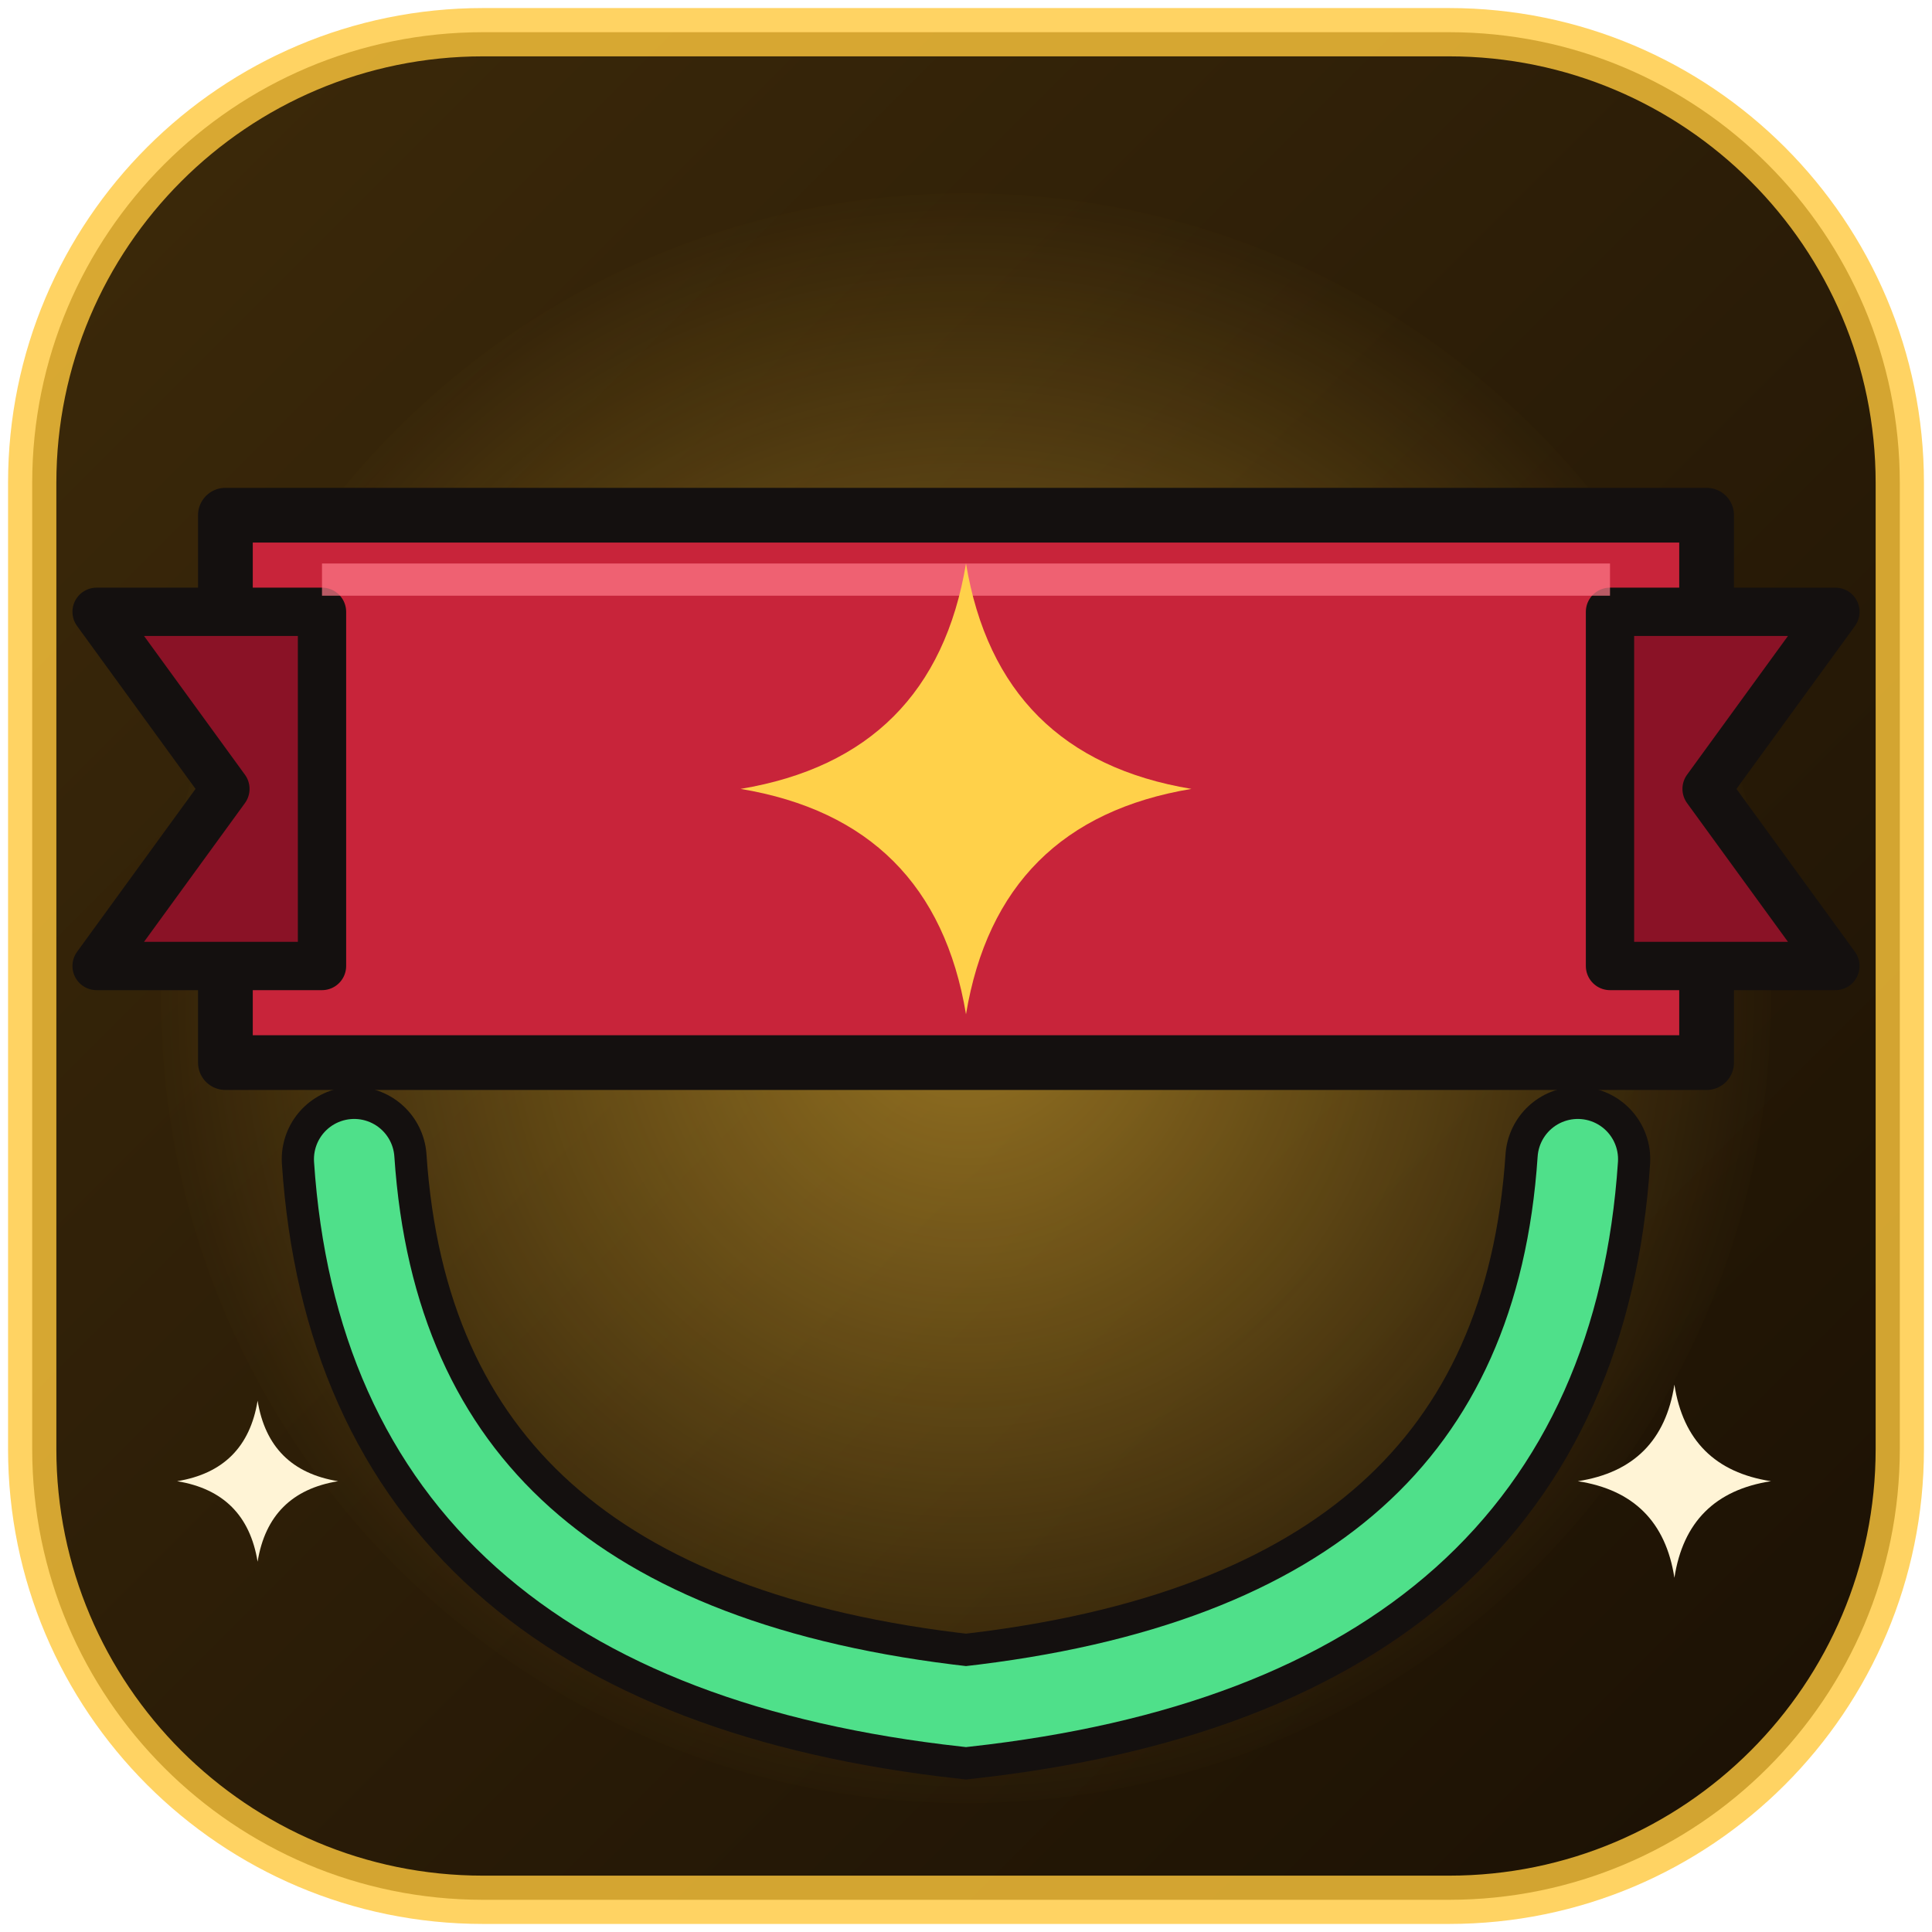
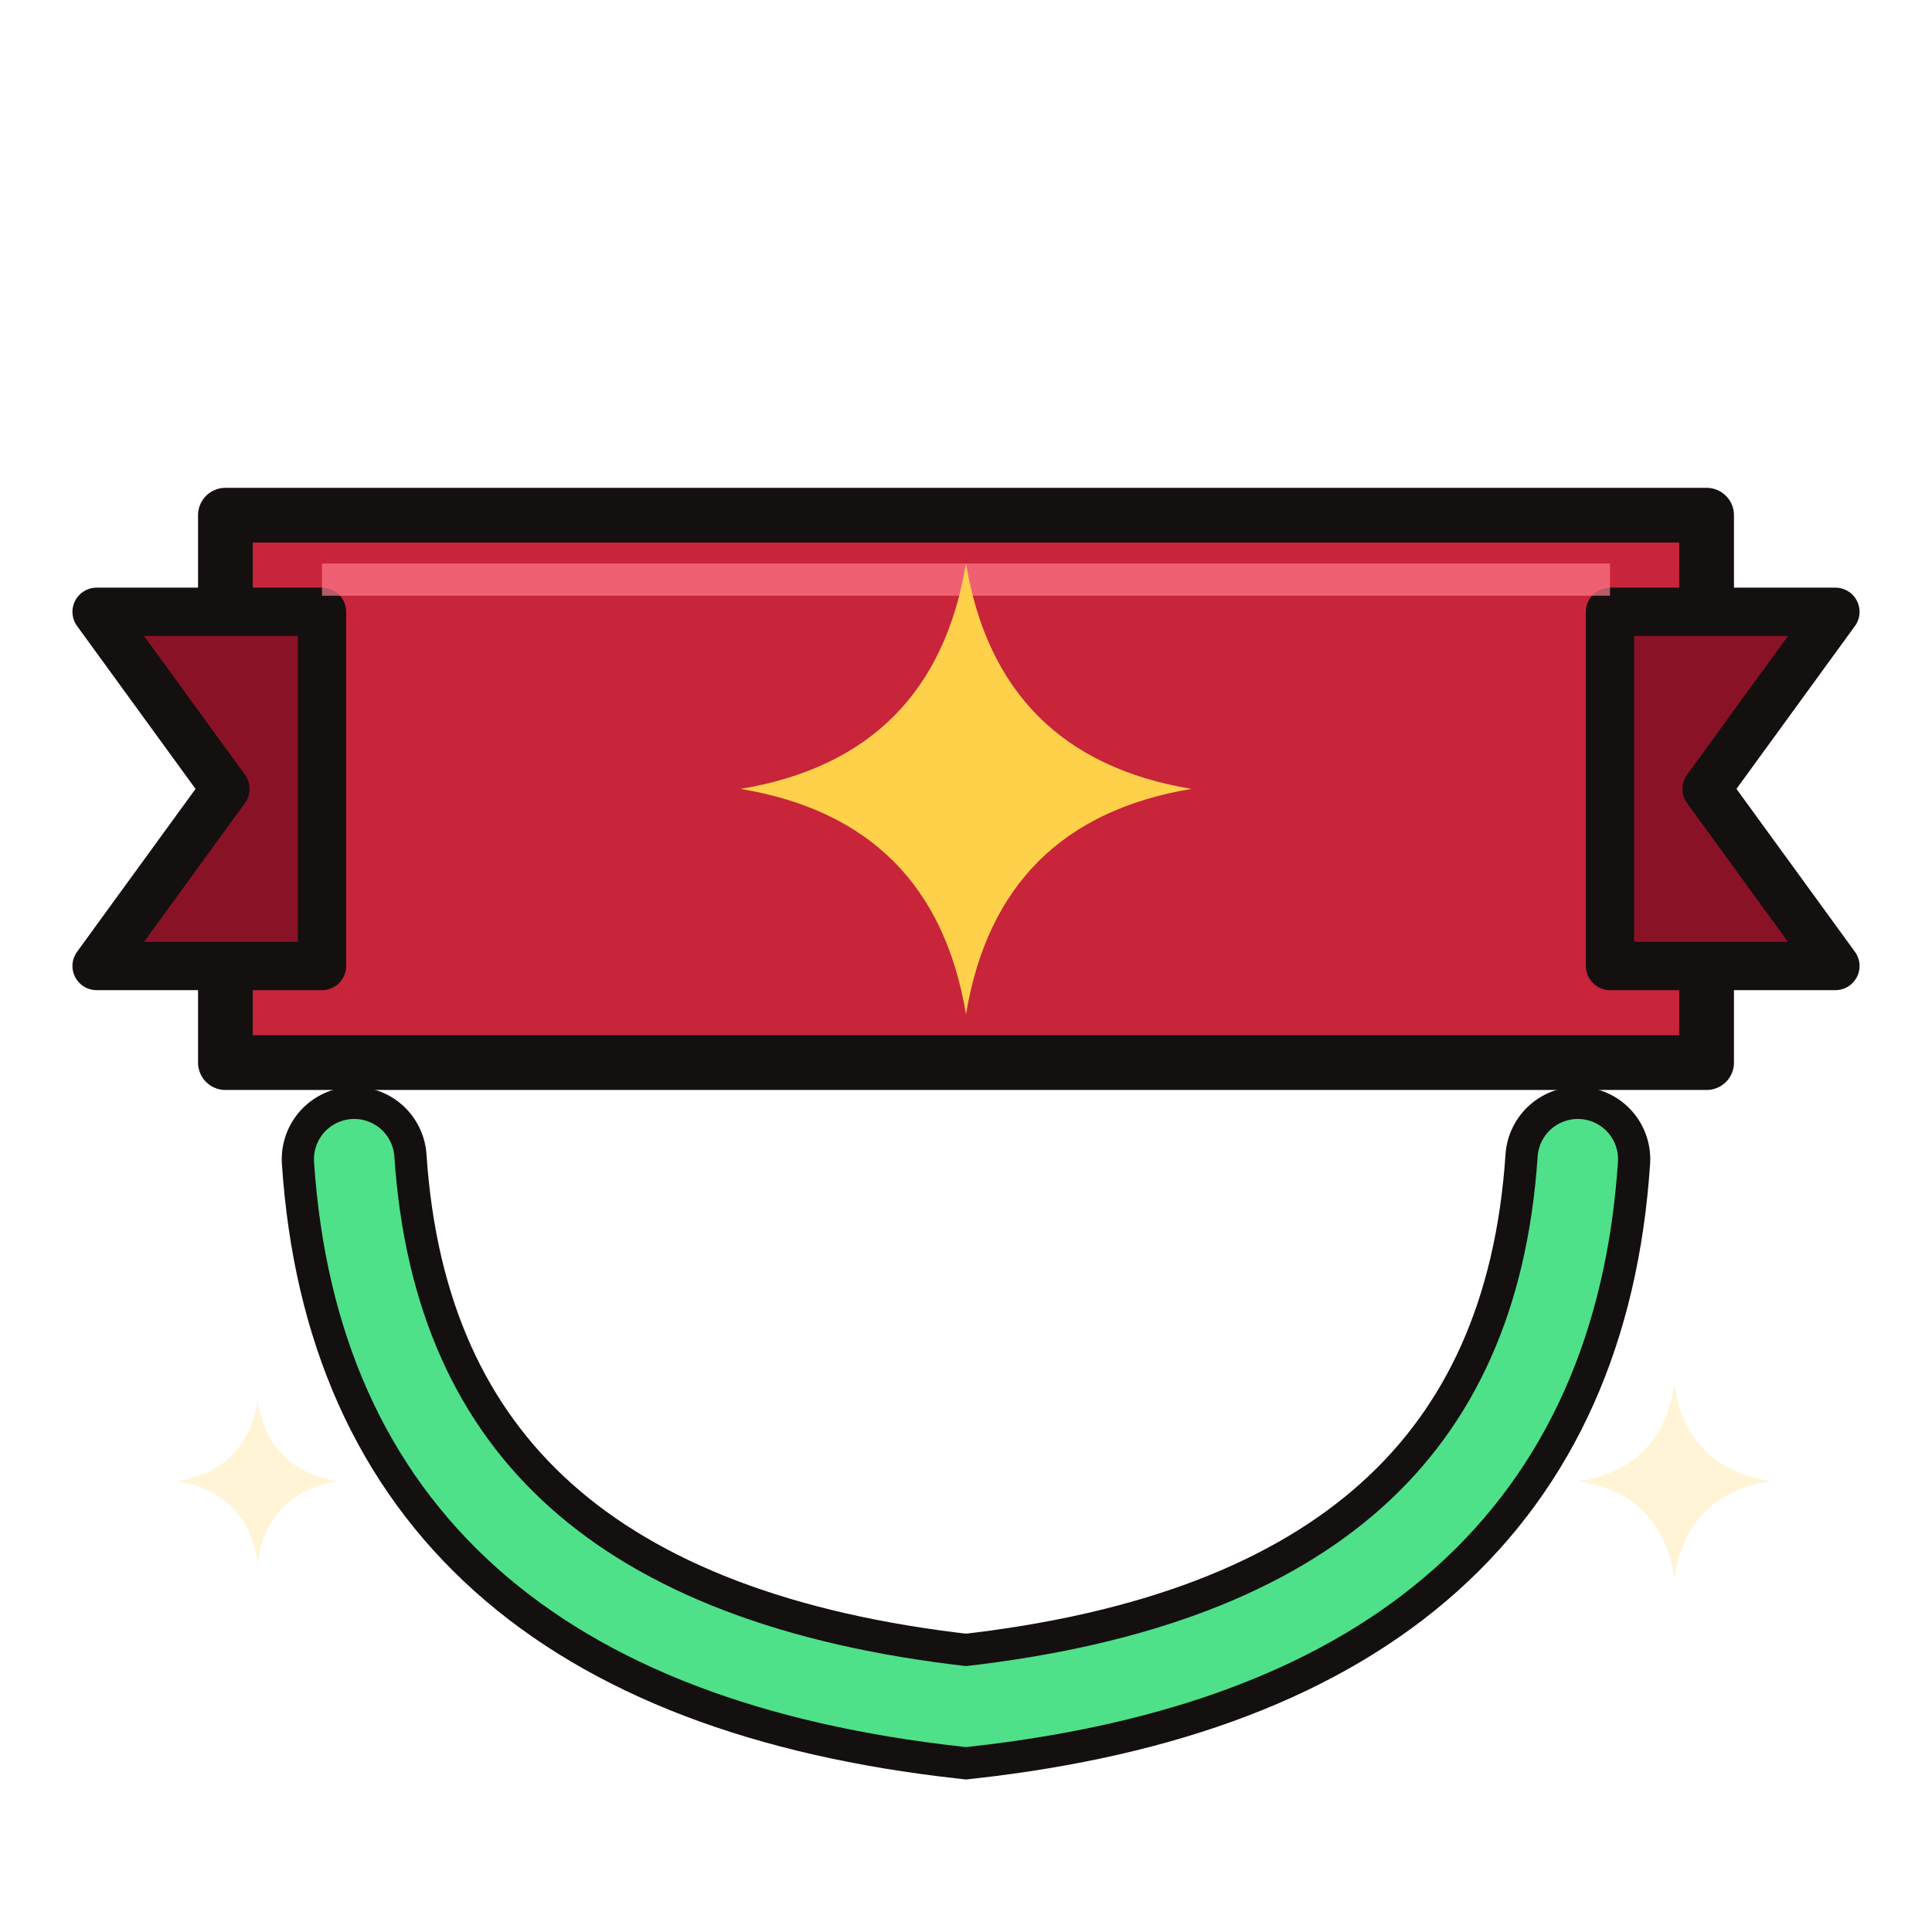
<svg xmlns="http://www.w3.org/2000/svg" viewBox="0 0 120 120">
  <defs>
    <linearGradient id="btitle" x1="0" y1="0" x2="1" y2="1">
      <stop offset="0" stop-color="#3d2a0a" />
      <stop offset="1" stop-color="#1a1004" />
    </linearGradient>
    <radialGradient id="gtitle" cx=".5" cy=".5" r=".5">
      <stop offset="0" stop-color="#ffc83d" stop-opacity=".5" />
      <stop offset="1" stop-color="#ffc83d" stop-opacity="0" />
    </radialGradient>
  </defs>
-   <rect x="2" y="2" width="116" height="116" rx="28" fill="url(#btitle)" stroke="#ffc83d" stroke-opacity=".8" stroke-width="3" />
-   <circle cx="60" cy="62" r="50" fill="url(#gtitle)" />
  <path d="M14 32 H106 V66 H14 Z" fill="#c8243a" stroke="#14100f" stroke-width="3.4" stroke-linejoin="round" />
  <path d="M6 38 L14 49 L6 60 H20 V38Z" fill="#8a1226" stroke="#14100f" stroke-width="3" stroke-linejoin="round" />
  <path d="M114 38 L106 49 L114 60 H100 V38Z" fill="#8a1226" stroke="#14100f" stroke-width="3" stroke-linejoin="round" />
  <path d="M20 36 H100" stroke="#ff7a8a" stroke-width="2" opacity=".7" />
  <path d="M60 35 Q62.0 47.0 74 49 Q62.0 51.0 60 63 Q58.0 51.0 46 49 Q58.0 47.0 60 35Z" fill="#ffd14a" opacity="1" />
  <path d="M22 72 Q24 102 60 106 Q96 102 98 72" fill="none" stroke="#14100f" stroke-width="9" stroke-linecap="round" />
  <path d="M22 72 Q24 102 60 106 Q96 102 98 72" fill="none" stroke="#4fe08a" stroke-width="5" stroke-linecap="round" />
  <path d="M104 86 Q104.8 91.2 110 92 Q104.8 92.8 104 98 Q103.2 92.8 98 92 Q103.2 91.2 104 86Z" fill="#fff4d6" opacity="1" />
  <path d="M16 87 Q16.7 91.3 21 92 Q16.7 92.7 16 97 Q15.3 92.7 11 92 Q15.3 91.3 16 87Z" fill="#fff4d6" opacity="1" />
</svg>
